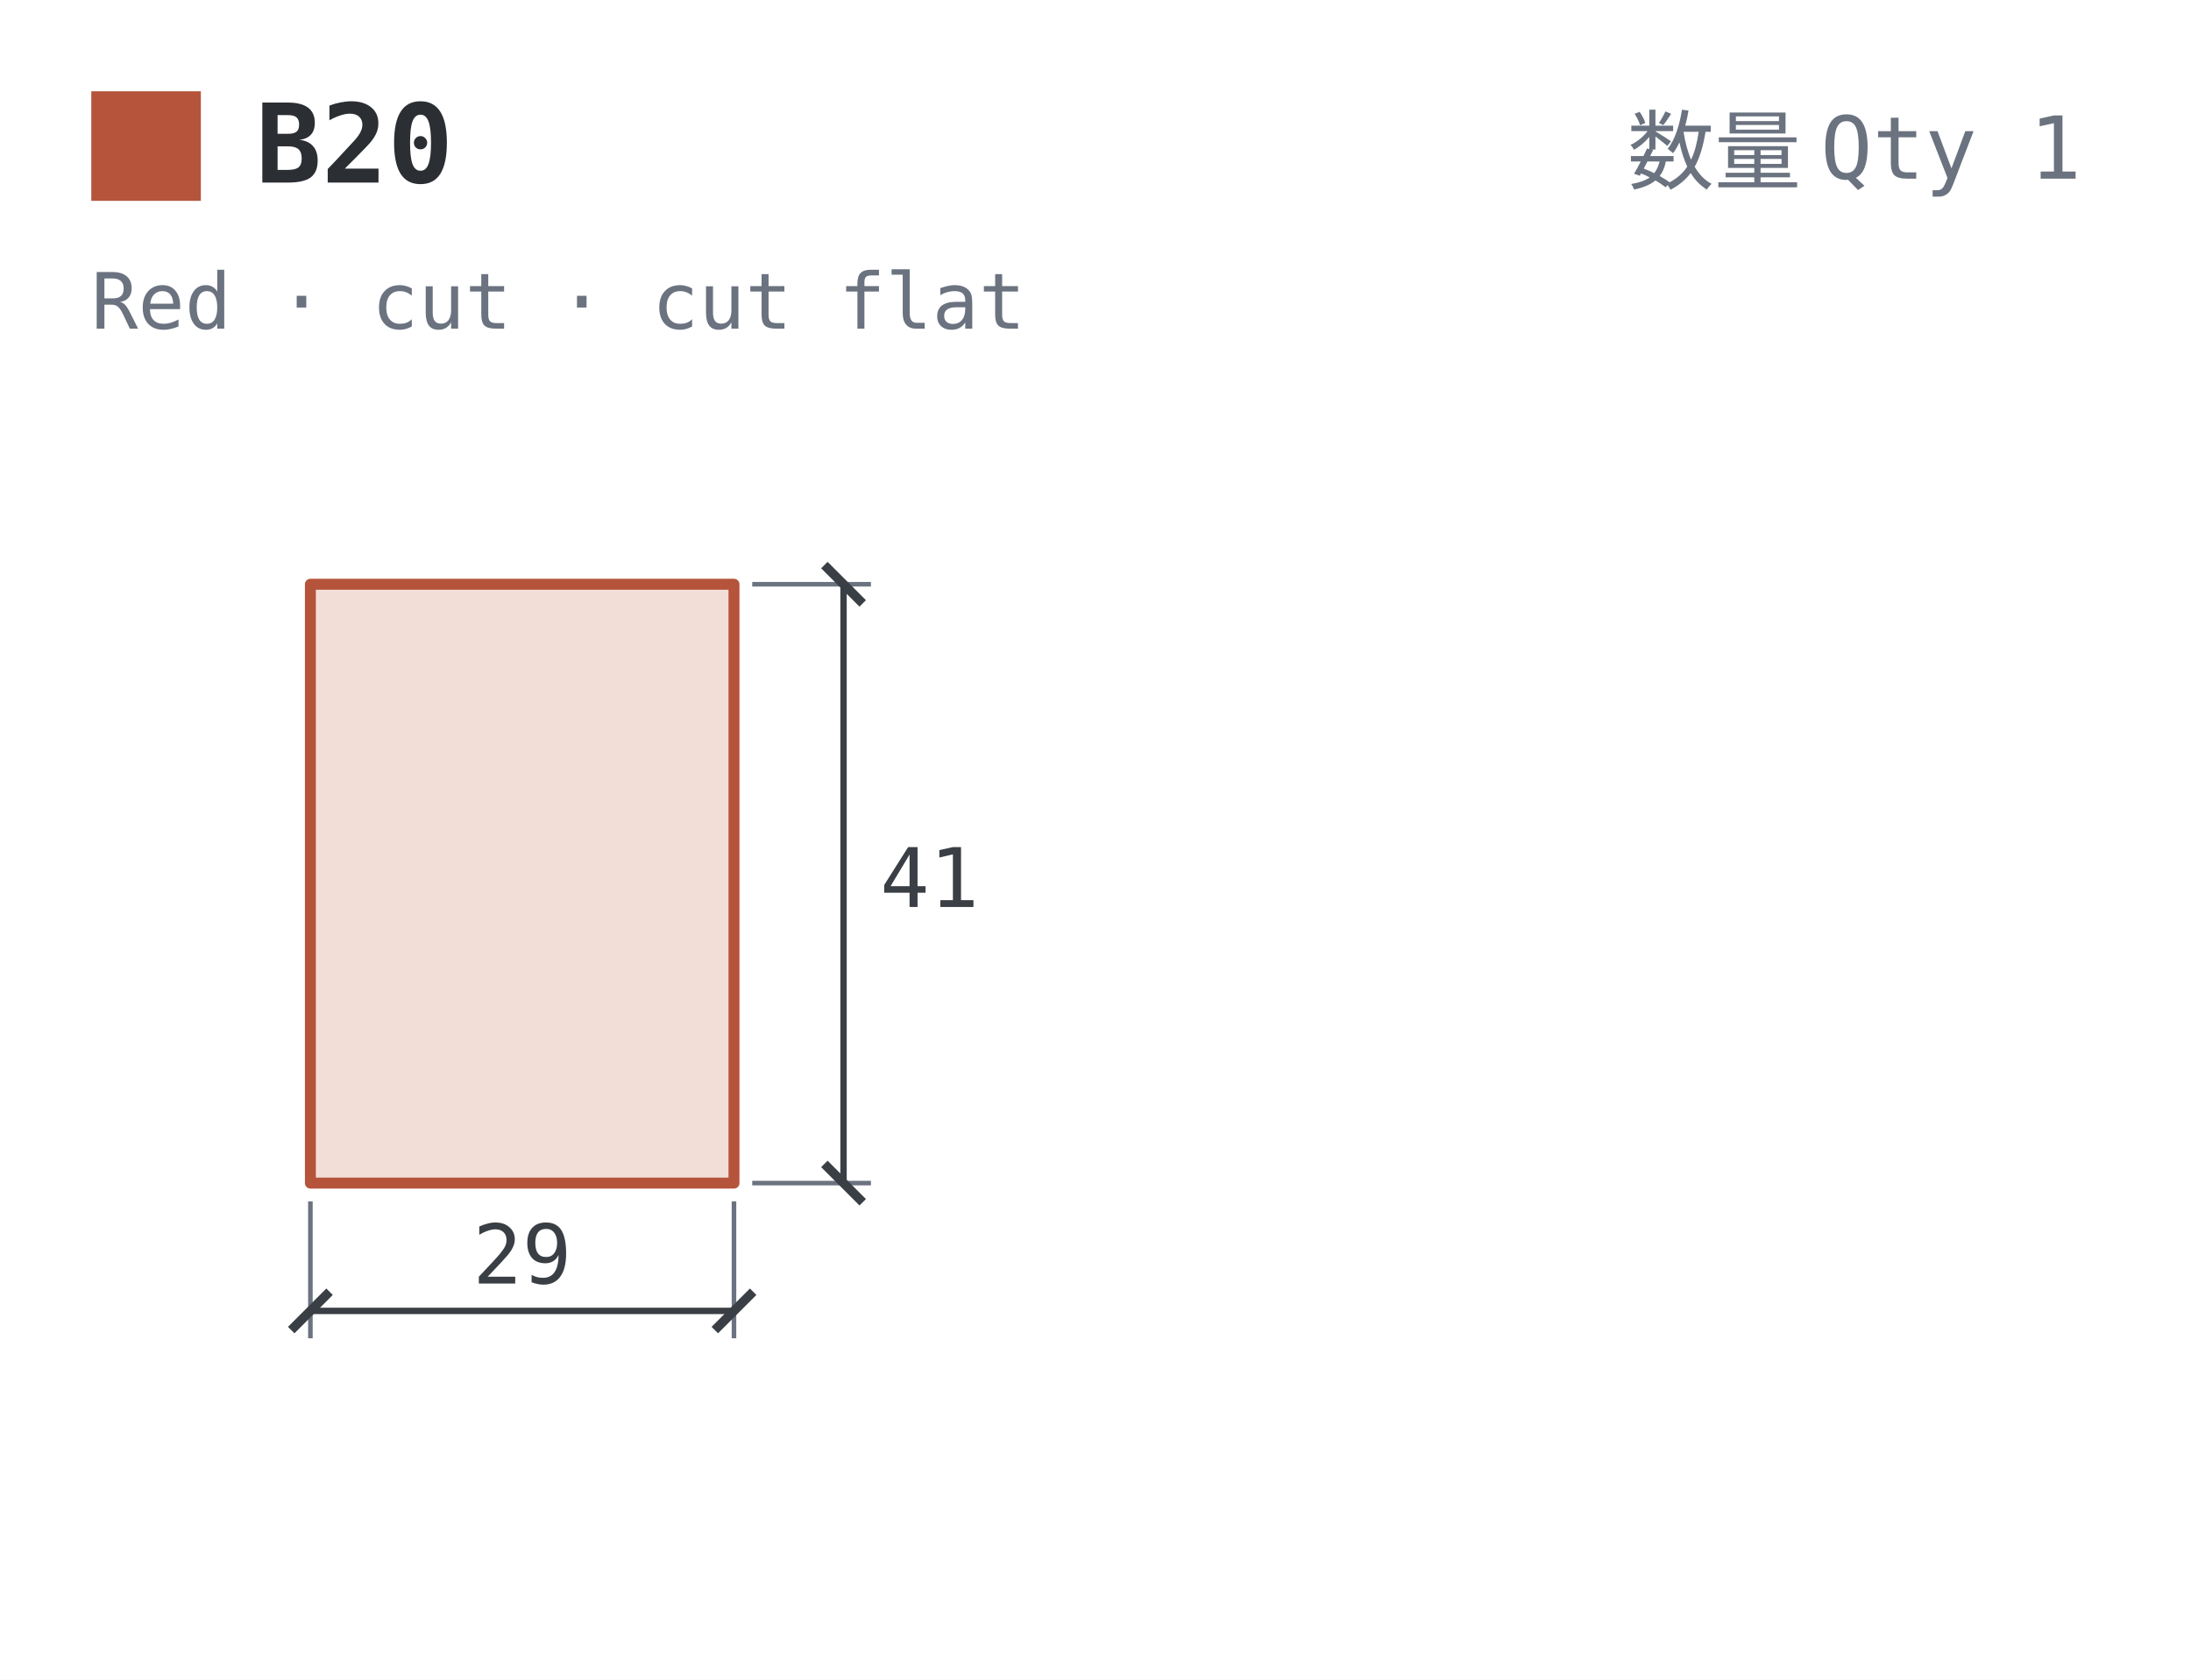
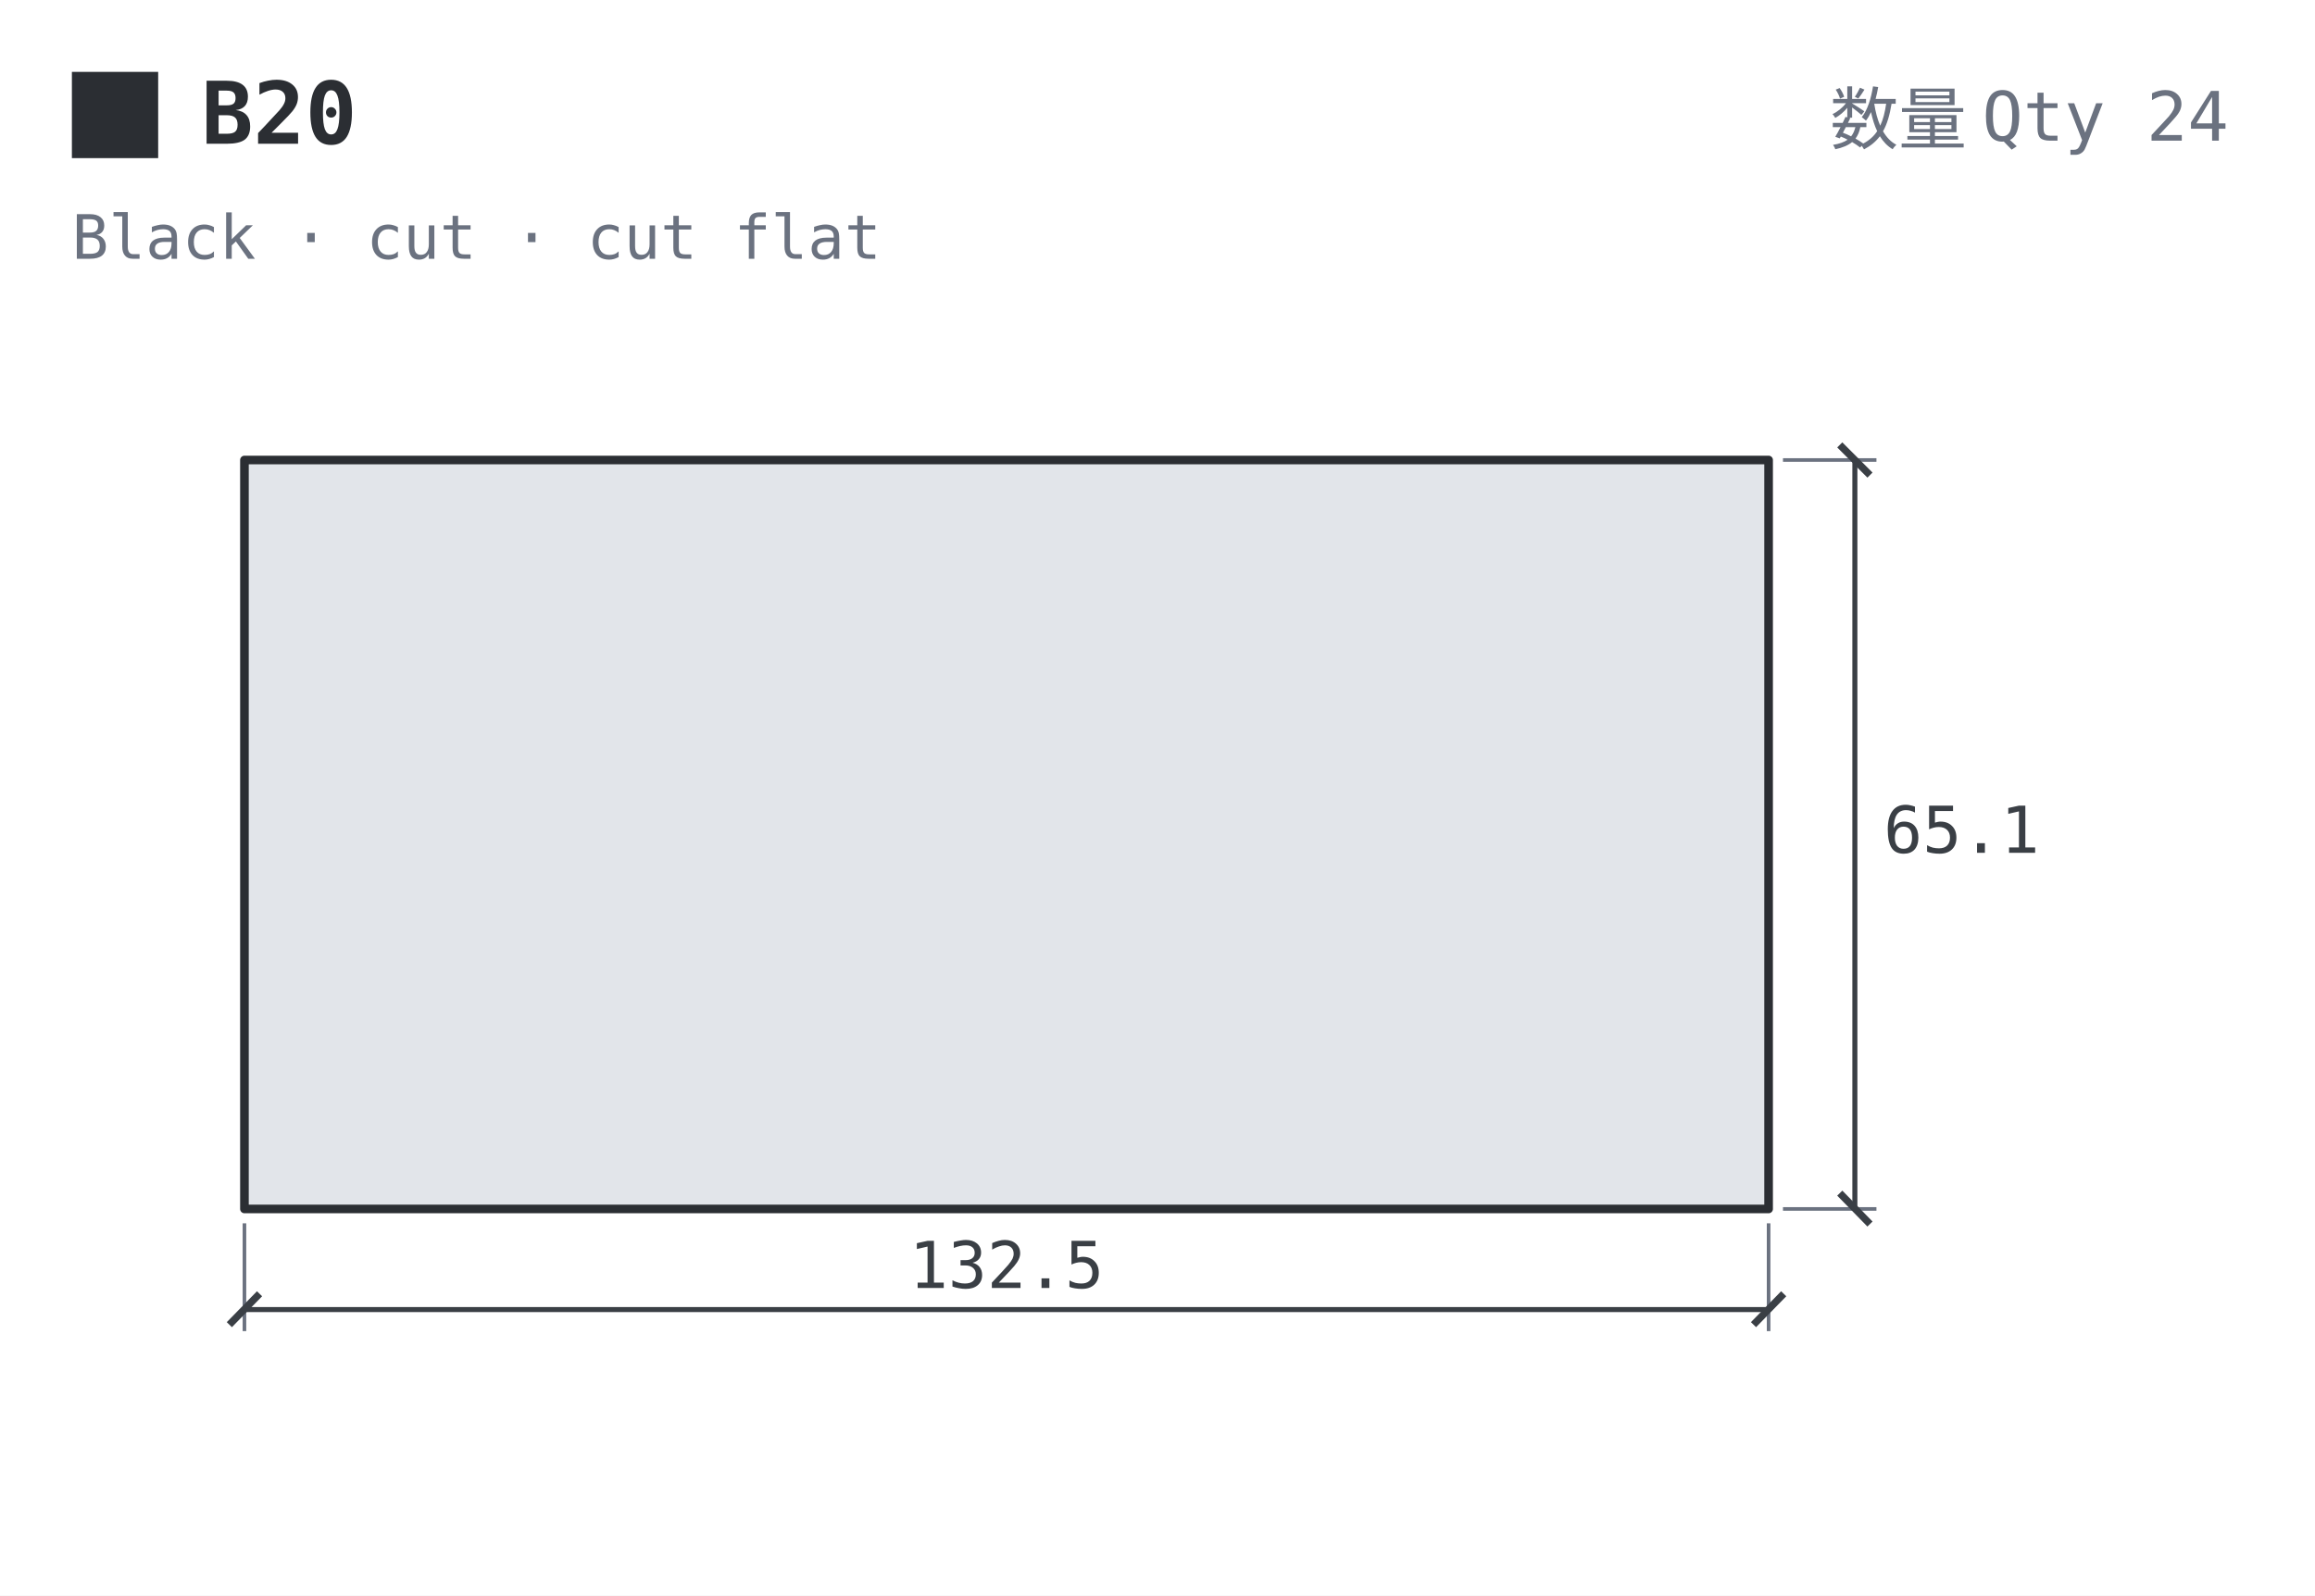
- <svg xmlns="http://www.w3.org/2000/svg" viewBox="0 0 240 184" width="240" height="184">
-   <rect width="240" height="184" fill="#ffffff" />
-   <rect x="10.0" y="10.0" width="12.0" height="12.0" fill="#b5543b" stroke="none" />
+ <svg xmlns="http://www.w3.org/2000/svg" viewBox="0 0 322 222" width="322" height="222">
+   <rect width="322" height="222" fill="#ffffff" />
+   <rect x="10.0" y="10.0" width="12.0" height="12.0" fill="#2b2e33" stroke="none" />
  <text x="28.0" y="20.0" font-family="ui-monospace,'SFMono-Regular',Menlo,Consolas,monospace" font-size="12" fill="#2b2e33" text-anchor="start" font-weight="600">B20</text>
-   <text x="228.0" y="20.0" font-family="ui-monospace,'SFMono-Regular',Menlo,Consolas,monospace" font-size="9.5" fill="#6b7280" text-anchor="end">数量 Qty 1</text>
-   <text x="10.0" y="36.0" font-family="ui-monospace,'SFMono-Regular',Menlo,Consolas,monospace" font-size="8.5" fill="#6b7280" text-anchor="start">Red · cut · cut flat</text>
-   <polygon points="34.0,64.0 80.4,64.0 80.4,129.6 34.0,129.6" fill="#f3ded7" stroke="#b5543b" stroke-width="1.2" stroke-linejoin="round" />
-   <line x1="34.0" y1="131.6" x2="34.0" y2="146.6" stroke="#6b7280" stroke-width="0.5" />
-   <line x1="80.4" y1="131.6" x2="80.4" y2="146.6" stroke="#6b7280" stroke-width="0.5" />
-   <line x1="34.0" y1="143.6" x2="80.4" y2="143.6" stroke="#3a3f45" stroke-width="0.7" />
-   <line x1="31.9" y1="145.7" x2="36.1" y2="141.5" stroke="#3a3f45" stroke-width="1" />
-   <line x1="78.3" y1="145.7" x2="82.5" y2="141.5" stroke="#3a3f45" stroke-width="1" />
-   <text x="57.2" y="140.6" font-family="ui-monospace,'SFMono-Regular',Menlo,Consolas,monospace" font-size="9" fill="#3a3f45" text-anchor="middle">29</text>
-   <line x1="82.4" y1="64.0" x2="95.4" y2="64.0" stroke="#6b7280" stroke-width="0.5" />
-   <line x1="82.4" y1="129.6" x2="95.4" y2="129.6" stroke="#6b7280" stroke-width="0.5" />
-   <line x1="92.4" y1="64.0" x2="92.4" y2="129.6" stroke="#3a3f45" stroke-width="0.7" />
-   <line x1="90.3" y1="61.9" x2="94.5" y2="66.1" stroke="#3a3f45" stroke-width="1" />
-   <line x1="90.3" y1="127.5" x2="94.5" y2="131.7" stroke="#3a3f45" stroke-width="1" />
-   <text x="96.4" y="96.8" font-family="ui-monospace,'SFMono-Regular',Menlo,Consolas,monospace" font-size="9" fill="#3a3f45" text-anchor="start" dominant-baseline="middle">41</text>
+   <text x="310.0" y="20.0" font-family="ui-monospace,'SFMono-Regular',Menlo,Consolas,monospace" font-size="9.5" fill="#6b7280" text-anchor="end">数量 Qty 24</text>
+   <text x="10.0" y="36.0" font-family="ui-monospace,'SFMono-Regular',Menlo,Consolas,monospace" font-size="8.5" fill="#6b7280" text-anchor="start">Black · cut · cut flat</text>
+   <polygon points="246.0,168.2 34.0,168.2 34.0,64.0 246.0,64.0" fill="#e2e5ea" stroke="#2b2e33" stroke-width="1.2" stroke-linejoin="round" />
+   <line x1="34.0" y1="170.2" x2="34.0" y2="185.2" stroke="#6b7280" stroke-width="0.5" />
+   <line x1="246.0" y1="170.2" x2="246.0" y2="185.2" stroke="#6b7280" stroke-width="0.5" />
+   <line x1="34.0" y1="182.2" x2="246.0" y2="182.2" stroke="#3a3f45" stroke-width="0.7" />
+   <line x1="31.9" y1="184.3" x2="36.1" y2="180.0" stroke="#3a3f45" stroke-width="1" />
+   <line x1="243.9" y1="184.3" x2="248.1" y2="180.0" stroke="#3a3f45" stroke-width="1" />
+   <text x="140.0" y="179.2" font-family="ui-monospace,'SFMono-Regular',Menlo,Consolas,monospace" font-size="9" fill="#3a3f45" text-anchor="middle">132.5</text>
+   <line x1="248.0" y1="64.0" x2="261.0" y2="64.0" stroke="#6b7280" stroke-width="0.5" />
+   <line x1="248.0" y1="168.2" x2="261.0" y2="168.2" stroke="#6b7280" stroke-width="0.5" />
+   <line x1="258.0" y1="64.0" x2="258.0" y2="168.2" stroke="#3a3f45" stroke-width="0.7" />
+   <line x1="255.9" y1="61.9" x2="260.1" y2="66.1" stroke="#3a3f45" stroke-width="1" />
+   <line x1="255.9" y1="166.0" x2="260.1" y2="170.3" stroke="#3a3f45" stroke-width="1" />
+   <text x="262.0" y="116.1" font-family="ui-monospace,'SFMono-Regular',Menlo,Consolas,monospace" font-size="9" fill="#3a3f45" text-anchor="start" dominant-baseline="middle">65.1</text>
</svg>
